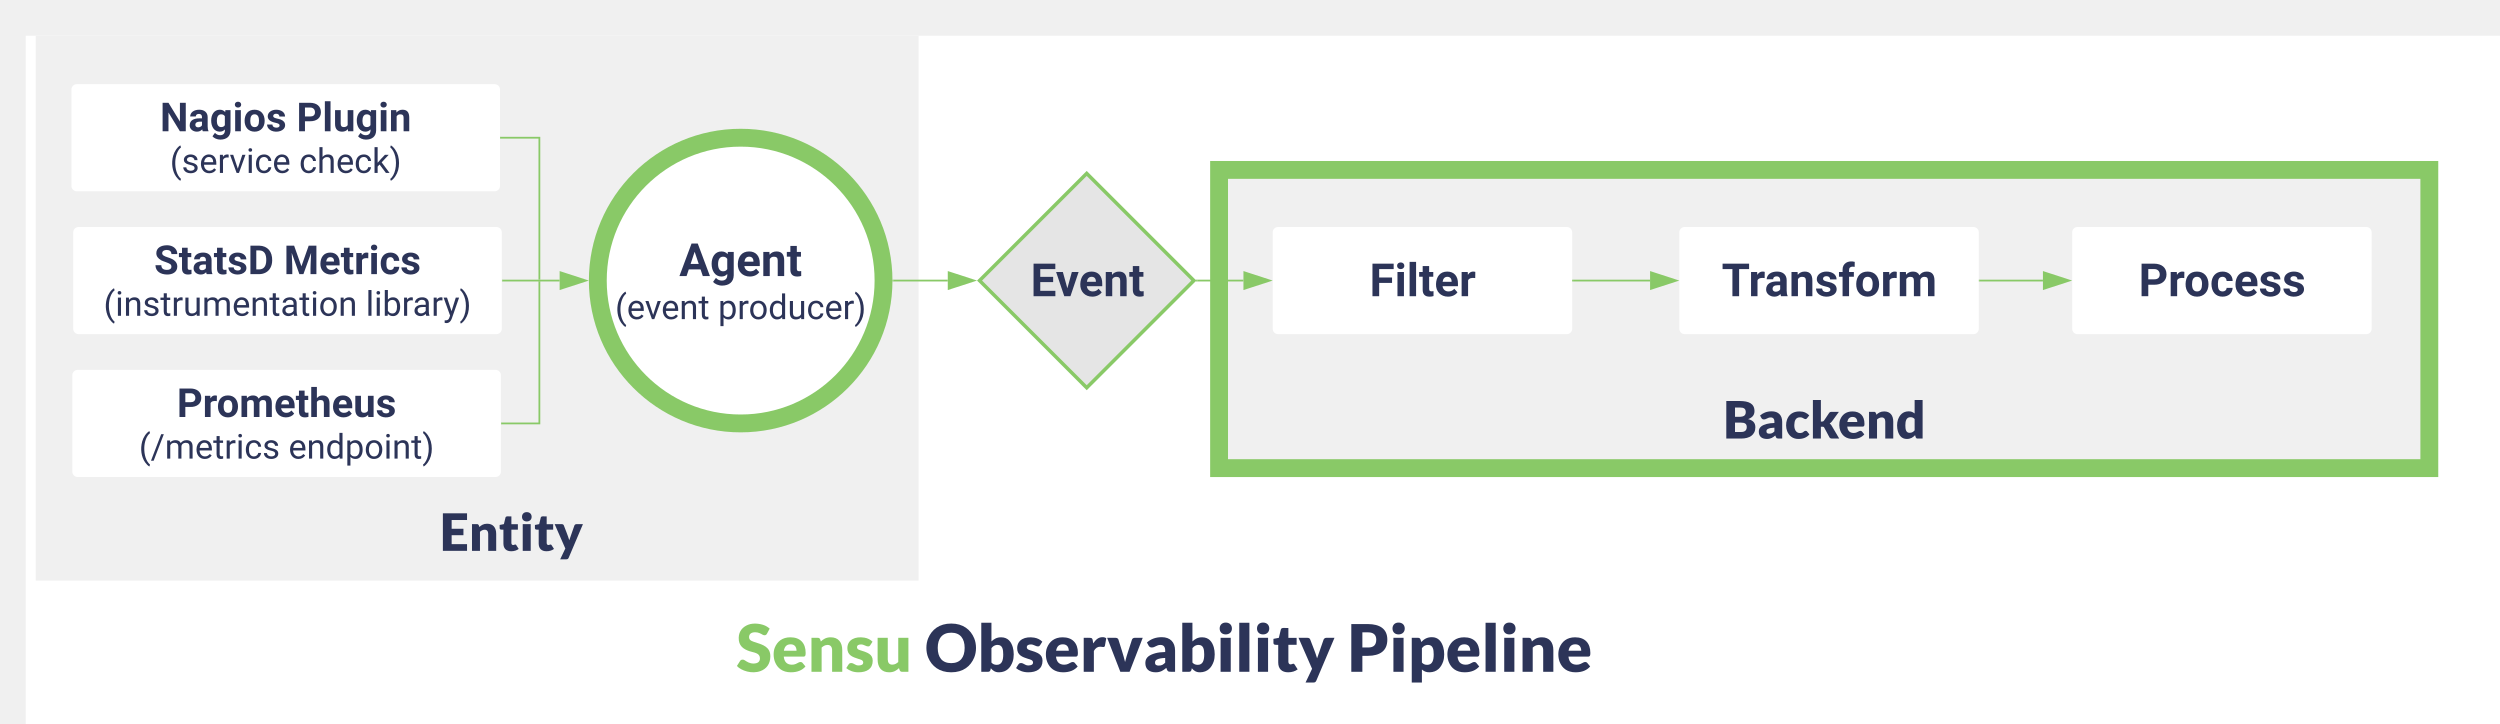
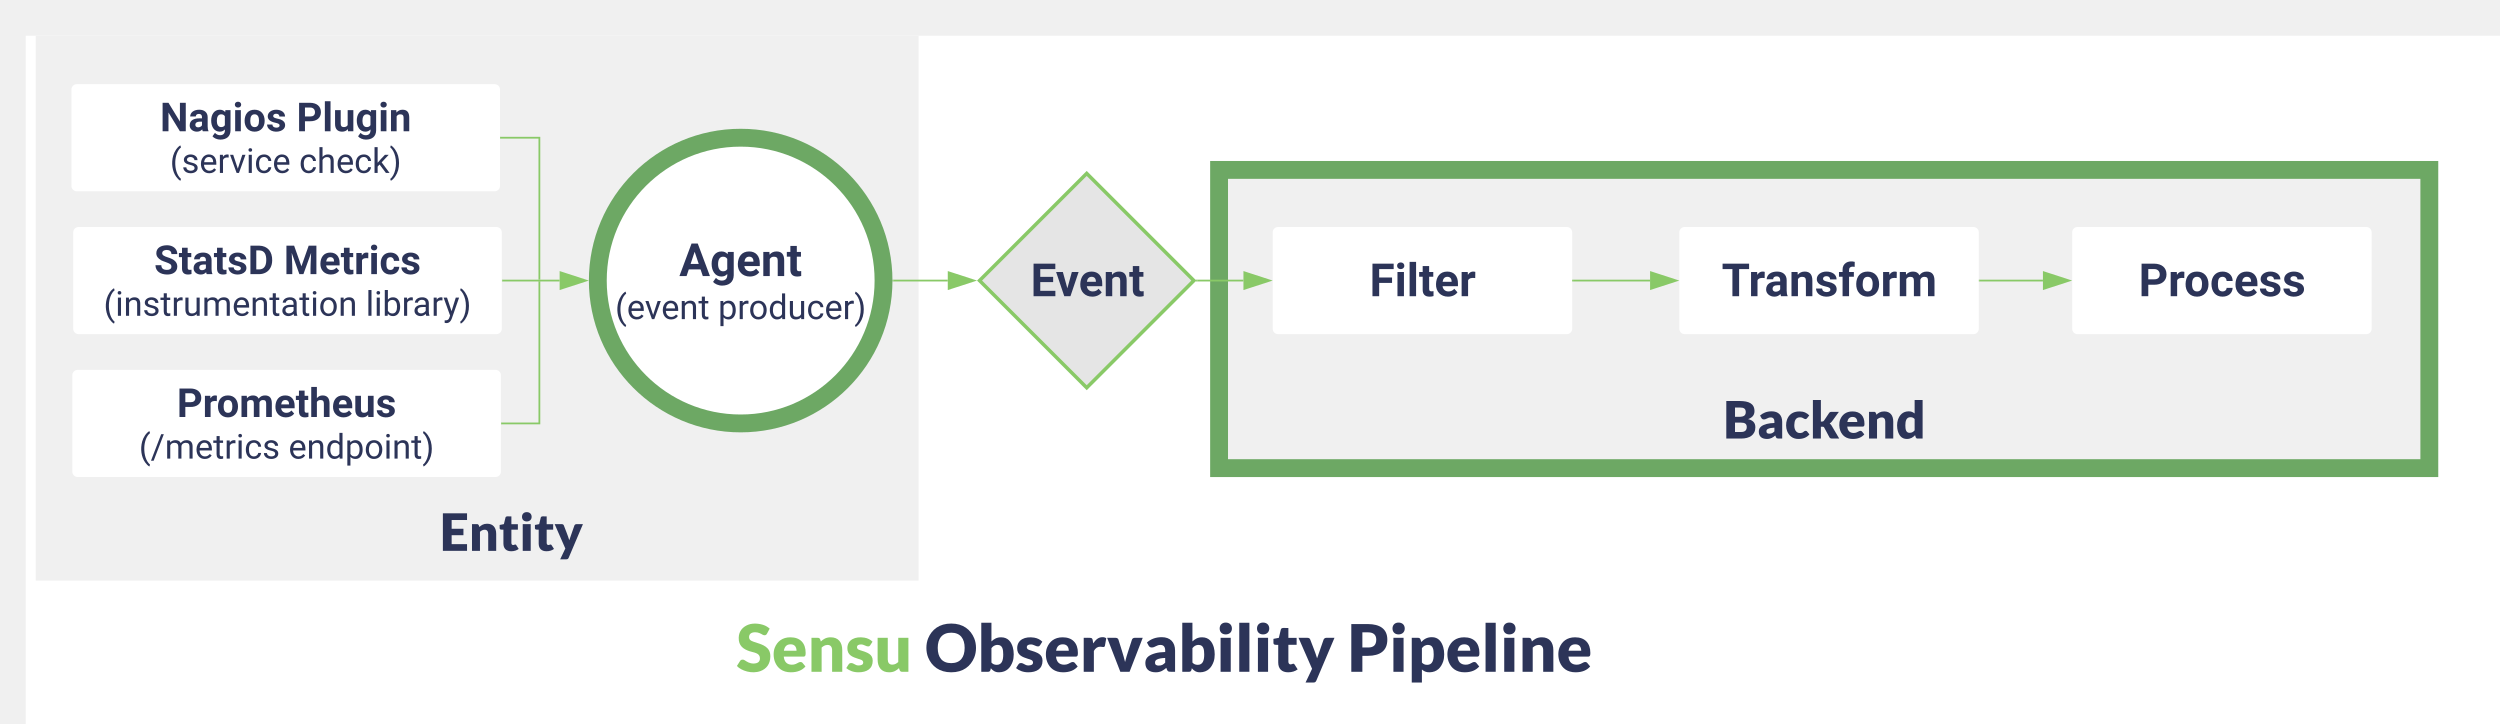
<svg xmlns="http://www.w3.org/2000/svg" xmlns:ns1="lucid" xmlns:xlink="http://www.w3.org/1999/xlink" viewBox="0 0 1400 405" preserveAspectRatio="xMidYMid meet">
  <g transform="translate(14.42308 20)" ns1:page-tab-id="0_0">
    <path d="M0 0h1823.08v553.85H0z" fill="#fff" />
    <a xlink:href="../pipeline-agent-backend/" target="_top">
-       <path d="M668.26 75.15H1346v167H668.26z" stroke="#89c967" stroke-width="10" fill="#f0f0f0" />
+       <path d="M668.26 75.15H1346v167H668.26z" stroke="#6da864" stroke-width="10" fill="#f0f0f0" />
      <path class="lucid-link lucid-hotspot lucid-overlay-hotspot" d="M668.26 75.15H1346v167H668.26z" fill="none" />
    </a>
    <a xlink:href="../pipeline-filter/" target="_top">
      <path d="M698.3 110.12c0-1.66 1.33-3 3-3H863c1.66 0 3 1.34 3 3v54c0 1.65-1.34 3-3 3H701.3c-1.67 0-3-1.35-3-3z" stroke="#000" stroke-opacity="0" fill="#fff" />
      <use xlink:href="#a" transform="matrix(1,0,0,1,703.2896,112.1154) translate(49.23988 33.76402)" />
      <path class="lucid-link lucid-hotspot lucid-overlay-hotspot" d="M698.3 110.12c0-1.66 1.33-3 3-3H863c1.66 0 3 1.34 3 3v54c0 1.65-1.34 3-3 3H701.3c-1.67 0-3-1.35-3-3z" fill="none" />
    </a>
    <a xlink:href="../pipeline-transform/" target="_top">
      <path d="M926 110.12c0-1.66 1.34-3 3-3h161.7c1.67 0 3 1.34 3 3v54c0 1.65-1.33 3-3 3H929c-1.66 0-3-1.35-3-3z" stroke="#000" stroke-opacity="0" fill="#fff" />
      <use xlink:href="#b" transform="matrix(1,0,0,1,931,112.1154) translate(18.72231 33.76402)" />
      <path class="lucid-link lucid-hotspot lucid-overlay-hotspot" d="M926 110.12c0-1.66 1.34-3 3-3h161.7c1.67 0 3 1.34 3 3v54c0 1.65-1.33 3-3 3H929c-1.66 0-3-1.35-3-3z" fill="none" />
    </a>
    <a xlink:href="../pipeline-process/" target="_top">
      <path d="M1146 110.12c0-1.66 1.34-3 3-3h161.7c1.67 0 3 1.34 3 3v54c0 1.65-1.33 3-3 3H1149c-1.66 0-3-1.35-3-3z" stroke="#000" stroke-opacity="0" fill="#fff" />
      <use xlink:href="#c" transform="matrix(1,0,0,1,1151,112.1154) translate(32.23142 33.76402)" />
      <path class="lucid-link lucid-hotspot lucid-overlay-hotspot" d="M1146 110.12c0-1.66 1.34-3 3-3h161.7c1.67 0 3 1.34 3 3v54c0 1.65-1.33 3-3 3H1149c-1.66 0-3-1.35-3-3z" fill="none" />
    </a>
    <path d="M656.04 137.12h25.87" stroke="#89c967" fill="none" />
    <path d="M656.06 137.62h-1.02l.5-.5-.5-.5h1.02z" fill="#89c967" />
    <path d="M696.67 137.12l-14.26 4.63v-9.27z" stroke="#89c967" fill="#89c967" />
    <path d="M866.5 137.12h43.12" stroke="#89c967" fill="none" />
    <path d="M866.5 137.62h-.5v-1h.5z" fill="#89c967" />
    <path d="M924.38 137.12l-14.26 4.63v-9.27z" stroke="#89c967" fill="#89c967" />
    <path d="M1094.2 137.12h35.42" stroke="#89c967" fill="none" />
    <path d="M1094.22 137.62h-.5v-1h.5z" fill="#89c967" />
    <path d="M1144.38 137.12l-14.26 4.63v-9.27z" stroke="#89c967" fill="#89c967" />
    <a xlink:href="../pipeline-entities/" target="_top">
      <path d="M5.58 0H500v305.12H5.58z" stroke="#000" stroke-opacity="0" stroke-width="2" fill="#f0f0f0" />
      <path class="lucid-link lucid-hotspot lucid-overlay-hotspot" d="M5.58 0H500v305.12H5.58z" fill="none" />
    </a>
    <path d="M266.08 57.12h21.55v79.5" stroke="#89c967" fill="none" />
    <path d="M266.1 57.62h-.52v-1h.5z" fill="#89c967" />
    <path d="M287.63 136.6v.52M267.08 137.12h31.9" stroke="#89c967" fill="none" />
    <path d="M267.1 137.62h-.52v-1h.5z" fill="#89c967" />
    <path d="M313.73 137.12l-14.26 4.63v-9.27z" stroke="#89c967" fill="#89c967" />
    <path d="M266.58 217.12h21.05v-79.5" stroke="#89c967" fill="none" />
    <path d="M266.6 217.62h-.52v-1h.5z" fill="#89c967" />
    <path d="M287.63 137.63v-.5M485.85 137.12h30.48" stroke="#89c967" fill="none" />
    <path d="M485.87 137.62h-.53v-1h.53z" fill="#89c967" />
    <path d="M531.1 137.12l-14.27 4.63v-9.27z" stroke="#89c967" fill="#89c967" />
    <a xlink:href="../pipeline-agent-backend/" target="_top">
      <path d="M753.27 197.12h507.7v40h-507.7z" stroke="#000" stroke-opacity="0" stroke-width="2" fill-opacity="0" />
      <use xlink:href="#d" transform="matrix(1,0,0,1,753.2729,197.1154) translate(197.3029 28.47115)" />
      <path class="lucid-link lucid-hotspot lucid-overlay-hotspot" d="M753.27 197.12h507.7v40h-507.7z" fill="none" />
    </a>
    <a xlink:href="../pipeline-entities/" target="_top">
      <path d="M160 260h223.6v44.26H160z" stroke="#000" stroke-opacity="0" stroke-width="2" fill-opacity="0" />
      <use xlink:href="#e" transform="matrix(1,0,0,1,160,260) translate(71.86058 28.47115)" />
      <path class="lucid-link lucid-hotspot lucid-overlay-hotspot" d="M160 260h223.6v44.26H160z" fill="none" />
    </a>
    <a xlink:href="../pipeline-checks-events/" target="_top">
      <path d="M594.13 77.12l60 60-60 60-60-60z" stroke="#89c967" stroke-width="2" fill="#e5e5e5" />
      <use xlink:href="#f" transform="matrix(1,0,0,1,539.1281,82.11538) translate(23.61148 63.76402)" />
      <path class="lucid-link lucid-hotspot lucid-overlay-hotspot" d="M594.13 77.12l60 60-60 60-60-60z" fill="none" />
    </a>
    <a xlink:href="../pipeline-agent-backend/" target="_top">
-       <path d="M480.35 137.12c0 44.18-35.8 80-80 80-44.18 0-80-35.82-80-80 0-44.2 35.82-80 80-80 44.2 0 80 35.8 80 80z" stroke="#89c967" stroke-width="10" fill="#fff" />
+       <path d="M480.35 137.12c0 44.18-35.8 80-80 80-44.18 0-80-35.82-80-80 0-44.2 35.82-80 80-80 44.2 0 80 35.8 80 80z" stroke="#6da864" stroke-width="10" fill="#fff" />
      <use xlink:href="#g" transform="matrix(1,0,0,1,325.3525,62.11538) translate(40.61373 72.49599)" />
      <use xlink:href="#h" transform="matrix(1,0,0,1,325.3525,62.11538) translate(4.67811 96.59706)" />
      <use xlink:href="#i" transform="matrix(1,0,0,1,325.3525,62.11538) translate(62.35164 96.59706)" />
      <path class="lucid-link lucid-hotspot lucid-overlay-hotspot" d="M480.35 137.12c0 44.18-35.8 80-80 80-44.18 0-80-35.82-80-80 0-44.2 35.82-80 80-80 44.2 0 80 35.8 80 80z" fill="none" />
    </a>
    <path d="M400.35 222.62v39.5-45.74" stroke="#000" stroke-opacity="0" fill="none" />
    <path d="M400.35 201.62l4.64 14.26h-9.28z" stroke="#000" stroke-opacity="0" fill-opacity="0" />
    <a xlink:href="../pipeline-checks-events/" target="_top">
      <path d="M25.58 30.12c0-1.66 1.34-3 3-3h234c1.65 0 3 1.34 3 3v54c0 1.65-1.35 3-3 3h-234c-1.66 0-3-1.35-3-3z" stroke="#000" stroke-opacity="0" fill="#fff" />
      <use xlink:href="#j" transform="matrix(1,0,0,1,30.57692,32.11538) translate(44.63585 21.40049)" />
      <use xlink:href="#k" transform="matrix(1,0,0,1,30.57692,32.11538) translate(121.0691 21.40049)" />
      <use xlink:href="#l" transform="matrix(1,0,0,1,30.57692,32.11538) translate(50.15249 44.71905)" />
      <use xlink:href="#m" transform="matrix(1,0,0,1,30.57692,32.11538) translate(122.5026 44.71905)" />
      <path class="lucid-link lucid-hotspot lucid-overlay-hotspot" d="M25.58 30.12c0-1.66 1.34-3 3-3h234c1.65 0 3 1.34 3 3v54c0 1.65-1.35 3-3 3h-234c-1.66 0-3-1.35-3-3z" fill="none" />
    </a>
    <a xlink:href="../pipeline-checks-events/" target="_top">
      <path d="M26.58 110.12c0-1.66 1.34-3 3-3h234c1.65 0 3 1.34 3 3v54c0 1.65-1.35 3-3 3h-234c-1.66 0-3-1.35-3-3z" stroke="#000" stroke-opacity="0" fill="#fff" />
      <use xlink:href="#n" transform="matrix(1,0,0,1,31.57692,112.1154) translate(40.29219 21.40049)" />
      <use xlink:href="#o" transform="matrix(1,0,0,1,31.57692,112.1154) translate(112.9788 21.40049)" />
      <use xlink:href="#p" transform="matrix(1,0,0,1,31.57692,112.1154) translate(11.99144 44.71905)" />
      <use xlink:href="#q" transform="matrix(1,0,0,1,31.57692,112.1154) translate(158.8326 44.71905)" />
      <path class="lucid-link lucid-hotspot lucid-overlay-hotspot" d="M26.58 110.12c0-1.66 1.34-3 3-3h234c1.65 0 3 1.34 3 3v54c0 1.65-1.35 3-3 3h-234c-1.66 0-3-1.35-3-3z" fill="none" />
    </a>
    <a xlink:href="../pipeline-checks-events/" target="_top">
      <path d="M26.08 190.12c0-1.66 1.34-3 3-3h234c1.65 0 3 1.34 3 3v54c0 1.65-1.35 3-3 3h-234c-1.66 0-3-1.35-3-3z" stroke="#000" stroke-opacity="0" fill="#fff" />
      <use xlink:href="#r" transform="matrix(1,0,0,1,31.07692,192.1154) translate(53.57516 21.40049)" />
      <use xlink:href="#s" transform="matrix(1,0,0,1,31.07692,192.1154) translate(32.30675 44.71905)" />
      <use xlink:href="#t" transform="matrix(1,0,0,1,31.07692,192.1154) translate(116.047 44.71905)" />
      <path class="lucid-link lucid-hotspot lucid-overlay-hotspot" d="M26.08 190.12c0-1.66 1.34-3 3-3h234c1.65 0 3 1.34 3 3v54c0 1.65-1.35 3-3 3h-234c-1.66 0-3-1.35-3-3z" fill="none" />
    </a>
    <a xlink:href="../" target="_top">
      <path d="M383.6 320h507.7v44H383.6z" stroke="#000" stroke-opacity="0" stroke-width="2" fill-opacity="0" />
      <use xlink:href="#u" transform="matrix(1,0,0,1,383.6036,320) translate(14.3694 36.19764)" />
      <use xlink:href="#v" transform="matrix(1,0,0,1,383.6036,320) translate(119.955 36.19764)" />
      <use xlink:href="#w" transform="matrix(1,0,0,1,383.6036,320) translate(356.505 36.19764)" />
      <path class="lucid-link lucid-hotspot lucid-overlay-hotspot" d="M383.6 320h507.7v44H383.6z" fill="none" />
    </a>
    <defs>
      <path fill="#2c3458" d="M1006-595H430V0H130v-1456h948v243H430v376h576v242" id="x" />
      <path fill="#2c3458" d="M416 0H126v-1082h290V0zM271-1212c-92 0-162-61-162-150s68-149 162-149c93 0 162 60 162 149s-70 150-162 150" id="y" />
      <path fill="#2c3458" d="M416 0H126v-1536h290V0" id="z" />
      <path fill="#2c3458" d="M457-330c2 83 25 111 111 112 32 0 60-2 85-7V-6c-57 17-115 26-175 26-203 0-310-102-310-307v-583H10v-212h158v-266h289v266h185v212H457v540" id="A" />
      <path fill="#2c3458" d="M1031-175C952-60 797 20 609 20 287 20 60-206 72-543c12-330 180-559 505-559 309 0 482 214 477 537v118H365c15 134 115 234 263 234 111 0 198-40 261-121zM770-644c5-139-62-226-194-224-130 1-191 97-208 224h402" id="B" />
      <path fill="#2c3458" d="M719-811c-143-24-279 1-319 103V0H111v-1082h273l8 129c74-124 180-175 331-136" id="C" />
      <g id="a">
        <use transform="matrix(0.01252003,0,0,0.01252003,0,0)" xlink:href="#x" />
        <use transform="matrix(0.01252003,0,0,0.01252003,14.04748,0)" xlink:href="#y" />
        <use transform="matrix(0.01252003,0,0,0.01252003,20.84585,0)" xlink:href="#z" />
        <use transform="matrix(0.01252003,0,0,0.01252003,27.64423,0)" xlink:href="#A" />
        <use transform="matrix(0.01252003,0,0,0.01252003,36.30809,0)" xlink:href="#B" />
        <use transform="matrix(0.01252003,0,0,0.01252003,50.16777,0)" xlink:href="#C" />
      </g>
      <path fill="#2c3458" d="M1226-1213H780V0H480v-1213H40v-243h1186v243" id="D" />
      <path fill="#2c3458" d="M552-1102c254-4 435 134 435 383v469c1 103 15 180 43 233V0H738c-13-26-23-58-29-97C639-19 548 20 436 20 238 20 64-113 68-304c5-258 212-357 496-357h133c11-137-29-227-160-227-90 0-156 45-156 131H92c15-231 213-342 460-345zM357-325c0 76 61 124 142 124 88 0 168-45 198-105v-186H589c-152 2-232 51-232 167" id="E" />
      <path fill="#2c3458" d="M750-692c-1-124-48-174-173-175-81 0-142 35-183 104V0H105v-1082h272l9 125c77-97 181-145 311-145 244 0 342 151 342 403V0H750v-692" id="F" />
      <path fill="#2c3458" d="M529-185c94 0 168-33 168-114 0-35-18-63-53-83s-91-39-168-55C219-491 90-600 90-765c0-208 203-337 432-337 246 0 451 124 453 349H686c-2-91-62-143-165-143-86 0-151 41-153 117 0 32 16 57 46 77 63 43 257 69 335 100 151 60 229 153 229 291C978-13 554 93 282-28 162-81 60-190 56-344h274c5 106 86 159 199 159" id="G" />
      <path fill="#2c3458" d="M190-1174c-11-296 244-440 544-363l-3 224c-24-6-53-9-88-9-109 0-163 51-163 153v87h215v212H480V0H190v-870H29v-212h161v-92" id="H" />
      <path fill="#2c3458" d="M579 20C257 20 58-214 66-551c8-331 182-551 511-551 324 0 514 231 514 572 0 319-198 550-512 550zm-2-888c-169 0-222 141-222 338 0 181 61 317 224 317 170 0 223-137 223-338 0-178-64-317-225-317" id="I" />
      <path fill="#2c3458" d="M741-689c-2-124-40-177-163-178-82 0-141 34-178 102V0H111v-1082h271l9 121c77-94 180-141 311-141 139 0 235 55 287 165 76-110 184-165 325-165 249 0 348 151 348 411V0h-290v-690c-2-123-39-176-163-177-87 0-147 41-180 124l1 743H741v-689" id="J" />
      <g id="b">
        <use transform="matrix(0.01252003,0,0,0.01252003,0,0)" xlink:href="#D" />
        <use transform="matrix(0.01252003,0,0,0.01252003,15.04908,0)" xlink:href="#C" />
        <use transform="matrix(0.01252003,0,0,0.01252003,24.02594,0)" xlink:href="#E" />
        <use transform="matrix(0.01252003,0,0,0.01252003,37.77294,0)" xlink:href="#F" />
        <use transform="matrix(0.01252003,0,0,0.01252003,52.13341,0)" xlink:href="#G" />
        <use transform="matrix(0.01252003,0,0,0.01252003,65.31701,0)" xlink:href="#H" />
        <use transform="matrix(0.01252003,0,0,0.01252003,74.50671,0)" xlink:href="#I" />
        <use transform="matrix(0.01252003,0,0,0.01252003,89.00491,0)" xlink:href="#C" />
        <use transform="matrix(0.01252003,0,0,0.01252003,98.35737,0)" xlink:href="#J" />
      </g>
      <path fill="#2c3458" d="M1245-974c0 302-233 466-552 461H430V0H130v-1456h568c323 5 547 167 547 482zm-303 2c1-143-93-241-237-241H430v457h268c151 1 244-71 244-216" id="K" />
      <path fill="#2c3458" d="M355-556c-2 203 30 338 206 343 102 3 181-63 182-161h271C1001-128 821 17 566 20 242 24 66-212 66-554c0-320 184-548 498-548 262 0 451 167 450 423H743c-1-108-75-193-184-189-162 6-202 123-204 312" id="L" />
      <g id="c">
        <use transform="matrix(0.01252003,0,0,0.01252003,0,0)" xlink:href="#K" />
        <use transform="matrix(0.01252003,0,0,0.01252003,16.53896,0)" xlink:href="#C" />
        <use transform="matrix(0.01252003,0,0,0.01252003,25.44071,0)" xlink:href="#I" />
        <use transform="matrix(0.01252003,0,0,0.01252003,39.9389,0)" xlink:href="#L" />
        <use transform="matrix(0.01252003,0,0,0.01252003,53.3103,0)" xlink:href="#B" />
        <use transform="matrix(0.01252003,0,0,0.01252003,67.16997,0)" xlink:href="#G" />
        <use transform="matrix(0.01252003,0,0,0.01252003,80.35357,0)" xlink:href="#G" />
      </g>
      <path fill="#2c3458" d="M966-754c170 42 282 125 282 315 0 303-231 439-546 439H120v-1457h536c319 4 558 86 558 394 0 177-112 257-248 309zm-52 308c1-132-85-172-220-172H458v363h238c138 0 217-58 218-191zm-38-577c0-140-81-181-220-181H458v360c201-1 418 30 418-179" id="M" />
      <path fill="#2c3458" d="M572-1057c257 0 406 153 406 409V0c-68-4-160 9-208-12-30-14-45-72-60-107C623-47 539 18 382 16 189 13 70-77 70-270c0-183 145-251 311-298 78-21 176-33 295-36 8-132-26-216-144-216-125 0-159 78-268 78-94 0-104-95-146-151 112-100 257-164 454-164zM366-285c-2 73 41 96 114 96 97 0 140-35 196-89v-144c-104 4-184 15-248 46-39 19-61 43-62 91" id="N" />
      <path fill="#2c3458" d="M958-162C862-50 728 16 528 16 297 16 159-117 90-293c-49-124-51-307-4-437 70-194 223-323 484-323 177 0 287 60 380 153-36 45-67 98-109 136-73 33-113-34-174-50-21-5-46-11-77-11-169 4-215 131-220 304-6 205 103 354 302 295 57-17 74-74 140-74 25 0 42 10 56 27" id="O" />
      <path fill="#2c3458" d="M430-1497v839c57 1 95 0 120-37l196-292c22-33 48-50 100-50h284L862-668c-25 34-54 60-90 82 30 23 56 53 78 90L1142 0H862c-52-1-83-16-102-52L564-419c-19-31-28-40-74-40h-60V0H120v-1497h310" id="P" />
      <path fill="#2c3458" d="M1024-162C926-48 781 16 578 16 325 16 169-111 94-299c-49-123-59-309-6-439 74-183 225-315 476-315 298 0 466 176 466 475 0 66-3 115-70 115H362c16 155 90 243 244 247 98 2 155-39 218-71 37-18 85-16 110 14zM752-643c-3-120-60-196-182-196-129 0-185 80-205 196h387" id="Q" />
      <path fill="#2c3458" d="M612-820c-81 1-134 39-182 81V0H120v-1037h192c70-3 79 59 94 112 74-70 159-128 302-128 236 0 352 157 352 394V0H750v-659c0-96-44-162-138-161" id="R" />
      <path fill="#2c3458" d="M494-1057c110-3 175 36 236 85v-525h310V0H848c-79 3-80-75-100-131C671-51 581 16 426 16 225 16 127-123 78-290c-38-128-40-313 4-440 62-181 183-321 412-327zM370-515c0 153 21 293 164 293 98 0 150-43 196-97v-440c-41-45-87-70-162-70-160 0-198 144-198 314" id="S" />
      <g id="d">
        <use transform="matrix(0.01442308,0,0,0.01442308,0,0)" xlink:href="#M" />
        <use transform="matrix(0.01442308,0,0,0.01442308,18.92308,0)" xlink:href="#N" />
        <use transform="matrix(0.01442308,0,0,0.01442308,34.47115,0)" xlink:href="#O" />
        <use transform="matrix(0.01442308,0,0,0.01442308,48.49038,0)" xlink:href="#P" />
        <use transform="matrix(0.01442308,0,0,0.01442308,64.24038,0)" xlink:href="#Q" />
        <use transform="matrix(0.01442308,0,0,0.01442308,79.93269,0)" xlink:href="#R" />
        <use transform="matrix(0.01442308,0,0,0.01442308,96.66346,0)" xlink:href="#S" />
      </g>
      <path fill="#2c3458" d="M1058-1457v260H460v340h458v250H460v347h598V0H120v-1457h938" id="T" />
      <path fill="#2c3458" d="M774-74c-71 55-172 90-290 90-196 0-304-108-304-303v-536c-70 1-146 12-146-61v-121l165-32 61-253c16-78 146-38 230-48v303h252v212H490v515c0 45 23 83 68 83 48 0 88-50 122 4" id="U" />
      <path fill="#2c3458" d="M440-1037V0H130v-1037h310zm-154-466c113 0 190 70 190 182 0 111-79 180-190 180-109 0-184-71-184-180 0-110 74-182 184-182" id="V" />
      <path fill="#2c3458" d="M544 269c-20 41-37 60-98 60H214L414-91 0-1037h274c46-1 73 23 84 54 69 190 150 371 209 571 68-189 134-380 199-571 10-28 45-55 82-54h250" id="W" />
      <g id="e">
        <use transform="matrix(0.01442308,0,0,0.01442308,0,0)" xlink:href="#T" />
        <use transform="matrix(0.01442308,0,0,0.01442308,16.29808,0)" xlink:href="#R" />
        <use transform="matrix(0.01442308,0,0,0.01442308,33.02885,0)" xlink:href="#U" />
        <use transform="matrix(0.01442308,0,0,0.01442308,44.56731,0)" xlink:href="#V" />
        <use transform="matrix(0.01442308,0,0,0.01442308,52.78846,0)" xlink:href="#U" />
        <use transform="matrix(0.01442308,0,0,0.01442308,64.32692,0)" xlink:href="#W" />
      </g>
      <path fill="#2c3458" d="M1006-631H430v390h676V0H130v-1456h974v243H430v347h576v235" id="X" />
      <path fill="#2c3458" d="M516-353l201-729h302L654 0H378L13-1082h302" id="Y" />
      <g id="f">
        <use transform="matrix(0.01252003,0,0,0.01252003,0,0)" xlink:href="#X" />
        <use transform="matrix(0.01252003,0,0,0.01252003,14.09756,0)" xlink:href="#Y" />
        <use transform="matrix(0.01252003,0,0,0.01252003,26.89303,0)" xlink:href="#B" />
        <use transform="matrix(0.01252003,0,0,0.01252003,40.7527,0)" xlink:href="#F" />
        <use transform="matrix(0.01252003,0,0,0.01252003,55.11318,0)" xlink:href="#A" />
      </g>
      <path fill="#2c3458" d="M952-300H426L326 0H7l542-1456h278L1372 0h-319zM507-543h364l-183-545" id="Z" />
      <path fill="#2c3458" d="M505 20C221 18 69-239 69-549c0-302 153-553 438-553 119 0 211 41 277 122l12-102h262V-36c-8 305-208 458-520 462-160 1-335-76-403-170L263 80c72 81 159 121 262 121 172 1 260-107 243-294C701-18 614 20 505 20zm76-887c-165 0-223 147-223 339 0 172 66 314 221 314 88 0 151-33 189-99v-455c-39-66-101-99-187-99" id="aa" />
      <g id="g">
        <use transform="matrix(0.01252003,0,0,0.01252003,0,0)" xlink:href="#Z" />
        <use transform="matrix(0.01252003,0,0,0.01252003,17.2526,0)" xlink:href="#aa" />
        <use transform="matrix(0.01252003,0,0,0.01252003,31.88852,0)" xlink:href="#B" />
        <use transform="matrix(0.01252003,0,0,0.01252003,45.7482,0)" xlink:href="#F" />
        <use transform="matrix(0.01252003,0,0,0.01252003,60.10867,0)" xlink:href="#A" />
      </g>
      <path fill="#2c3458" d="M319-664C304-226 428 158 661 357l-38 113c-89-49-172-133-254-248C142-97 71-578 194-1025c67-244 240-513 429-618l38 122c-201 153-330 502-342 857" id="ab" />
      <path fill="#2c3458" d="M599-131c141 0 220-65 285-146l113 88C906-50 770 20 589 20 281 21 93-214 93-545c0-223 93-397 233-485 74-48 154-72 240-72 300 2 449 218 445 537v77H278c0 197 129 357 321 357zm227-509c-3-180-88-310-260-310-170 0-264 140-282 310h542" id="ac" />
      <path fill="#2c3458" d="M497-251l268-831h189L566 0H425L33-1082h189" id="ad" />
      <path fill="#2c3458" d="M589-945c-131 0-219 81-264 174V0H140v-1082h175l6 136c83-104 191-156 324-156 229 0 346 129 346 387V0H806v-716c-2-153-65-229-217-229" id="ae" />
      <path fill="#2c3458" d="M456 20C285 20 205-92 206-268v-671H9v-143h197v-262h185v262h202v143H391v671c-9 125 92 149 207 118V0c-49 13-96 20-142 20" id="af" />
      <g id="h">
        <use transform="matrix(0.009390024,0,0,0.009390024,0,0)" xlink:href="#ab" />
        <use transform="matrix(0.009390024,0,0,0.009390024,6.573017,0)" xlink:href="#ac" />
        <use transform="matrix(0.009390024,0,0,0.009390024,16.63912,0)" xlink:href="#ad" />
        <use transform="matrix(0.009390024,0,0,0.009390024,25.83196,0)" xlink:href="#ac" />
        <use transform="matrix(0.009390024,0,0,0.009390024,36.02013,0)" xlink:href="#ae" />
        <use transform="matrix(0.009390024,0,0,0.009390024,46.63086,0)" xlink:href="#af" />
      </g>
      <path fill="#2c3458" d="M632-1102c291 0 422 251 422 573 0 297-141 548-419 549-131 0-235-42-310-125v521H140v-1498h169l9 120c75-93 180-140 314-140zm-53 971c207 0 290-180 290-419 0-218-92-395-292-395-112 0-196 50-252 149v517c55 99 140 148 254 148" id="ag" />
      <path fill="#2c3458" d="M663-916c-163-27-288 18-338 148V0H140v-1082h180l3 125c61-97 147-145 258-145 36 0 63 5 82 14v172" id="ah" />
      <path fill="#2c3458" d="M584 20C278 26 81-227 91-551c10-320 175-545 491-551 308-5 503 247 494 573-9 322-175 543-492 549zm-2-970c-208 0-305 185-305 421 0 216 106 398 307 398 211 0 307-186 307-420 0-214-109-399-309-399" id="ai" />
      <path fill="#2c3458" d="M520 20C244 20 95-247 95-550c0-298 151-550 427-552 127 0 227 43 301 130v-564h185V0H838l-9-116C755-25 652 20 520 20zm48-965c-210 0-288 177-288 416 0 218 87 392 286 392 117 0 203-53 257-158v-497c-55-102-140-153-255-153" id="aj" />
      <path fill="#2c3458" d="M491 20c-241-1-355-148-355-398v-704h185v699c0 164 67 246 200 246 141 0 235-53 282-158v-787h185V0H812l-4-107C736-22 630 20 491 20" id="ak" />
      <path fill="#2c3458" d="M277-555c0 244 77 420 297 424 127 2 249-93 255-210h175C980-127 805 20 574 20 258 20 81-222 92-562c11-319 164-533 481-540 237-5 426 165 431 392H829c-7-133-115-242-256-240-209 4-296 166-296 395" id="al" />
      <path fill="#2c3458" d="M38 357C331 141 457-487 337-984c-53-219-157-429-299-546l39-113c190 106 362 378 431 621 75 268 76 597 0 868C440 88 266 365 77 470" id="am" />
      <g id="i">
        <use transform="matrix(0.009390024,0,0,0.009390024,0,0)" xlink:href="#ag" />
        <use transform="matrix(0.009390024,0,0,0.009390024,10.78914,0)" xlink:href="#ah" />
        <use transform="matrix(0.009390024,0,0,0.009390024,17.10862,0)" xlink:href="#ai" />
        <use transform="matrix(0.009390024,0,0,0.009390024,28.07617,0)" xlink:href="#aj" />
        <use transform="matrix(0.009390024,0,0,0.009390024,38.92165,0)" xlink:href="#ak" />
        <use transform="matrix(0.009390024,0,0,0.009390024,49.52299,0)" xlink:href="#al" />
        <use transform="matrix(0.009390024,0,0,0.009390024,59.58909,0)" xlink:href="#ac" />
        <use transform="matrix(0.009390024,0,0,0.009390024,69.77727,0)" xlink:href="#ah" />
        <use transform="matrix(0.009390024,0,0,0.009390024,76.28456,0)" xlink:href="#am" />
      </g>
      <path fill="#2c3458" d="M1314 0h-300L430-958V0H130v-1456h300l585 960v-960h299V0" id="an" />
      <g id="j">
        <use transform="matrix(0.01095503,0,0,0.01095503,0,0)" xlink:href="#an" />
        <use transform="matrix(0.01095503,0,0,0.01095503,15.84097,0)" xlink:href="#E" />
        <use transform="matrix(0.01095503,0,0,0.01095503,27.86959,0)" xlink:href="#aa" />
        <use transform="matrix(0.01095503,0,0,0.01095503,40.67602,0)" xlink:href="#y" />
        <use transform="matrix(0.01095503,0,0,0.01095503,46.6246,0)" xlink:href="#I" />
        <use transform="matrix(0.01095503,0,0,0.01095503,59.31052,0)" xlink:href="#G" />
      </g>
      <path fill="#2c3458" d="M463 20c-241-1-359-147-359-393v-709h289v699c0 113 51 169 154 169 98 0 165-34 202-102v-766h290V0H767l-8-110C688-23 589 20 463 20" id="ao" />
      <g id="k">
        <use transform="matrix(0.01095503,0,0,0.01095503,0,0)" xlink:href="#K" />
        <use transform="matrix(0.01095503,0,0,0.01095503,14.47159,0)" xlink:href="#z" />
        <use transform="matrix(0.01095503,0,0,0.01095503,20.42017,0)" xlink:href="#ao" />
        <use transform="matrix(0.01095503,0,0,0.01095503,32.97463,0)" xlink:href="#aa" />
        <use transform="matrix(0.01095503,0,0,0.01095503,45.78106,0)" xlink:href="#y" />
        <use transform="matrix(0.01095503,0,0,0.01095503,51.72964,0)" xlink:href="#F" />
      </g>
      <path fill="#2c3458" d="M538-131c121 0 232-49 232-156 0-50-20-88-56-117-73-60-334-92-420-143-92-55-162-110-162-238 0-190 192-317 400-317 223 0 414 129 413 338H759c0-108-110-186-227-186-119 0-215 53-215 159 0 45 18 78 53 101 76 52 331 90 416 139 98 57 169 115 169 251C955-92 760 20 538 20c-176 0-314-68-386-174-38-55-57-115-57-179h185c6 129 116 202 258 202" id="ap" />
      <path fill="#2c3458" d="M341 0H156v-1082h185V0zm-91-1264c-68 0-108-42-109-105 0-62 41-107 109-107s110 44 110 107-42 105-110 105" id="aq" />
      <g id="l">
        <use transform="matrix(0.009390024,0,0,0.009390024,0,0)" xlink:href="#ab" />
        <use transform="matrix(0.009390024,0,0,0.009390024,6.573017,0)" xlink:href="#ap" />
        <use transform="matrix(0.009390024,0,0,0.009390024,16.48888,0)" xlink:href="#ac" />
        <use transform="matrix(0.009390024,0,0,0.009390024,26.67706,0)" xlink:href="#ah" />
        <use transform="matrix(0.009390024,0,0,0.009390024,33.35337,0)" xlink:href="#ad" />
        <use transform="matrix(0.009390024,0,0,0.009390024,42.66827,0)" xlink:href="#aq" />
        <use transform="matrix(0.009390024,0,0,0.009390024,47.33511,0)" xlink:href="#al" />
        <use transform="matrix(0.009390024,0,0,0.009390024,57.40122,0)" xlink:href="#ac" />
      </g>
      <path fill="#2c3458" d="M589-945c-131 0-219 81-264 174V0H140v-1536h185v585c82-101 189-151 320-151 229 0 346 129 346 387V0H806v-716c-2-153-65-229-217-229" id="ar" />
      <path fill="#2c3458" d="M442-501L326-380V0H141v-1536h185v929c135-169 291-317 436-475h225L566-630 1036 0H819" id="as" />
      <g id="m">
        <use transform="matrix(0.009390024,0,0,0.009390024,0,0)" xlink:href="#al" />
        <use transform="matrix(0.009390024,0,0,0.009390024,10.06611,0)" xlink:href="#ar" />
        <use transform="matrix(0.009390024,0,0,0.009390024,20.65805,0)" xlink:href="#ac" />
        <use transform="matrix(0.009390024,0,0,0.009390024,30.84623,0)" xlink:href="#al" />
        <use transform="matrix(0.009390024,0,0,0.009390024,40.91233,0)" xlink:href="#as" />
        <use transform="matrix(0.009390024,0,0,0.009390024,50.65918,0)" xlink:href="#am" />
      </g>
      <path fill="#2c3458" d="M658-217c127 0 227-49 227-165 0-57-21-98-60-130-79-64-370-142-463-196-162-95-248-210-248-361 0-280 246-403 537-407 213-3 383 84 467 216 45 69 68 147 68 234H886c0-139-96-211-240-211-129 0-232 55-232 169 0 47 24 87 72 119s117 62 210 90c171 51 295 115 373 191s117 171 117 284c-2 272-237 411-528 404C331 13 78-135 69-458h301c0 161 96 241 288 241" id="at" />
      <path fill="#2c3458" d="M130 0v-1456h448c435 14 673 299 665 762-5 285-130 500-319 606C822-31 708 0 581 0H130zm809-685c9-311-79-526-361-528H430v972h145c252-2 356-181 364-444" id="au" />
      <g id="n">
        <use transform="matrix(0.01095503,0,0,0.01095503,0,0)" xlink:href="#at" />
        <use transform="matrix(0.01095503,0,0,0.01095503,13.79238,0)" xlink:href="#A" />
        <use transform="matrix(0.01095503,0,0,0.01095503,21.37326,0)" xlink:href="#E" />
        <use transform="matrix(0.01095503,0,0,0.01095503,33.40188,0)" xlink:href="#A" />
        <use transform="matrix(0.01095503,0,0,0.01095503,40.98276,0)" xlink:href="#G" />
        <use transform="matrix(0.01095503,0,0,0.01095503,52.5184,0)" xlink:href="#au" />
      </g>
      <path fill="#2c3458" d="M522-1456L896-400l372-1056h394V0h-301c-7-379 15-728 30-1085L998 0H792L400-1084c15 357 37 705 30 1084H130v-1456h392" id="av" />
      <g id="o">
        <use transform="matrix(0.01095503,0,0,0.01095503,0,0)" xlink:href="#av" />
        <use transform="matrix(0.01095503,0,0,0.01095503,19.65332,0)" xlink:href="#B" />
        <use transform="matrix(0.01095503,0,0,0.01095503,31.78054,0)" xlink:href="#A" />
        <use transform="matrix(0.01095503,0,0,0.01095503,39.36142,0)" xlink:href="#C" />
        <use transform="matrix(0.01095503,0,0,0.01095503,47.54482,0)" xlink:href="#y" />
        <use transform="matrix(0.01095503,0,0,0.01095503,53.4934,0)" xlink:href="#L" />
        <use transform="matrix(0.01095503,0,0,0.01095503,65.19337,0)" xlink:href="#G" />
      </g>
      <path fill="#2c3458" d="M1240-945c-141 0-250 95-250 227V0H804v-709c0-157-77-236-231-236-121 0-204 52-249 155V0H139v-1082h175l5 120c79-93 186-140 321-140 151 0 254 58 309 174 69-98 181-174 345-174 237 0 362 126 362 377V0h-185v-714c-2-159-67-231-231-231" id="aw" />
      <path fill="#2c3458" d="M561-1102c238-4 403 126 403 351v498c0 99 13 178 38 237V0H808c-11-21-19-59-26-114C696-25 593 20 474 20c-199 0-368-130-365-320 4-251 214-359 490-356h180v-85c-1-135-86-212-229-212-115 0-232 67-233 171H131c20-205 206-316 430-320zM294-326c0 117 90 185 207 185 122 0 239-75 278-162v-222H634c-227 0-340 66-340 199" id="ax" />
      <g id="p">
        <use transform="matrix(0.009390024,0,0,0.009390024,0,0)" xlink:href="#ab" />
        <use transform="matrix(0.009390024,0,0,0.009390024,6.573017,0)" xlink:href="#aq" />
        <use transform="matrix(0.009390024,0,0,0.009390024,11.23986,0)" xlink:href="#ae" />
        <use transform="matrix(0.009390024,0,0,0.009390024,21.85059,0)" xlink:href="#ap" />
        <use transform="matrix(0.009390024,0,0,0.009390024,31.76645,0)" xlink:href="#af" />
        <use transform="matrix(0.009390024,0,0,0.009390024,38.04838,0)" xlink:href="#ah" />
        <use transform="matrix(0.009390024,0,0,0.009390024,44.55566,0)" xlink:href="#ak" />
        <use transform="matrix(0.009390024,0,0,0.009390024,55.157,0)" xlink:href="#aw" />
        <use transform="matrix(0.009390024,0,0,0.009390024,72.01209,0)" xlink:href="#ac" />
        <use transform="matrix(0.009390024,0,0,0.009390024,82.20027,0)" xlink:href="#ae" />
        <use transform="matrix(0.009390024,0,0,0.009390024,92.811,0)" xlink:href="#af" />
        <use transform="matrix(0.009390024,0,0,0.009390024,99.09292,0)" xlink:href="#ax" />
        <use transform="matrix(0.009390024,0,0,0.009390024,109.5534,0)" xlink:href="#af" />
        <use transform="matrix(0.009390024,0,0,0.009390024,115.8353,0)" xlink:href="#aq" />
        <use transform="matrix(0.009390024,0,0,0.009390024,120.5022,0)" xlink:href="#ai" />
        <use transform="matrix(0.009390024,0,0,0.009390024,131.4697,0)" xlink:href="#ae" />
      </g>
      <path fill="#2c3458" d="M341 0H156v-1536h185V0" id="ay" />
      <path fill="#2c3458" d="M634-1102c292 0 422 254 422 573 0 298-143 547-420 549-137 0-242-48-317-145L310 0H140v-1536h185v573c75-93 178-139 309-139zm-44 965c207 0 281-175 281-413 0-224-79-395-283-395-122 0-210 57-263 170v468c57 113 145 170 265 170" id="az" />
      <path fill="#2c3458" d="M494-271l252-811h198L509 167C425 381 299 474 84 421V271c167 16 242-37 283-173l41-110L22-1082h202" id="aA" />
      <g id="q">
        <use transform="matrix(0.009390024,0,0,0.009390024,0,0)" xlink:href="#ay" />
        <use transform="matrix(0.009390024,0,0,0.009390024,4.666842,0)" xlink:href="#aq" />
        <use transform="matrix(0.009390024,0,0,0.009390024,9.333684,0)" xlink:href="#az" />
        <use transform="matrix(0.009390024,0,0,0.009390024,20.12282,0)" xlink:href="#ah" />
        <use transform="matrix(0.009390024,0,0,0.009390024,26.25451,0)" xlink:href="#ax" />
        <use transform="matrix(0.009390024,0,0,0.009390024,36.71499,0)" xlink:href="#ah" />
        <use transform="matrix(0.009390024,0,0,0.009390024,43.3913,0)" xlink:href="#aA" />
        <use transform="matrix(0.009390024,0,0,0.009390024,52.49023,0)" xlink:href="#am" />
      </g>
      <path fill="#2c3458" d="M750-685c-1-124-48-182-173-182-85 0-146 33-184 98V0H104v-1536h289v572c77-92 173-138 289-138 235 0 357 136 357 409V0H750v-685" id="aB" />
      <g id="r">
        <use transform="matrix(0.01095503,0,0,0.01095503,0,0)" xlink:href="#K" />
        <use transform="matrix(0.01095503,0,0,0.01095503,14.47159,0)" xlink:href="#C" />
        <use transform="matrix(0.01095503,0,0,0.01095503,22.26062,0)" xlink:href="#I" />
        <use transform="matrix(0.01095503,0,0,0.01095503,34.94654,0)" xlink:href="#J" />
        <use transform="matrix(0.01095503,0,0,0.01095503,54.3698,0)" xlink:href="#B" />
        <use transform="matrix(0.01095503,0,0,0.01095503,66.49702,0)" xlink:href="#A" />
        <use transform="matrix(0.01095503,0,0,0.01095503,74.0779,0)" xlink:href="#aB" />
        <use transform="matrix(0.01095503,0,0,0.01095503,86.63236,0)" xlink:href="#B" />
        <use transform="matrix(0.01095503,0,0,0.01095503,98.75958,0)" xlink:href="#ao" />
        <use transform="matrix(0.01095503,0,0,0.01095503,111.314,0)" xlink:href="#G" />
      </g>
      <path fill="#2c3458" d="M177 125H18l608-1581h158" id="aC" />
      <g id="s">
        <use transform="matrix(0.009390024,0,0,0.009390024,0,0)" xlink:href="#ab" />
        <use transform="matrix(0.009390024,0,0,0.009390024,6.573017,0)" xlink:href="#aC" />
        <use transform="matrix(0.009390024,0,0,0.009390024,14.4982,0)" xlink:href="#aw" />
        <use transform="matrix(0.009390024,0,0,0.009390024,31.35329,0)" xlink:href="#ac" />
        <use transform="matrix(0.009390024,0,0,0.009390024,41.54147,0)" xlink:href="#af" />
        <use transform="matrix(0.009390024,0,0,0.009390024,47.82339,0)" xlink:href="#ah" />
        <use transform="matrix(0.009390024,0,0,0.009390024,54.33068,0)" xlink:href="#aq" />
        <use transform="matrix(0.009390024,0,0,0.009390024,58.99752,0)" xlink:href="#al" />
        <use transform="matrix(0.009390024,0,0,0.009390024,69.06363,0)" xlink:href="#ap" />
      </g>
      <g id="t">
        <use transform="matrix(0.009390024,0,0,0.009390024,0,0)" xlink:href="#ac" />
        <use transform="matrix(0.009390024,0,0,0.009390024,10.18818,0)" xlink:href="#ae" />
        <use transform="matrix(0.009390024,0,0,0.009390024,20.7989,0)" xlink:href="#aj" />
        <use transform="matrix(0.009390024,0,0,0.009390024,31.64438,0)" xlink:href="#ag" />
        <use transform="matrix(0.009390024,0,0,0.009390024,42.43352,0)" xlink:href="#ai" />
        <use transform="matrix(0.009390024,0,0,0.009390024,53.40107,0)" xlink:href="#aq" />
        <use transform="matrix(0.009390024,0,0,0.009390024,58.06791,0)" xlink:href="#ae" />
        <use transform="matrix(0.009390024,0,0,0.009390024,68.67864,0)" xlink:href="#af" />
        <use transform="matrix(0.009390024,0,0,0.009390024,74.96056,0)" xlink:href="#am" />
      </g>
      <path fill="#89c967" d="M524-252c120-1 200-49 194-169-8-162-195-164-324-209-183-64-330-162-324-410 5-208 127-332 287-396 178-72 447-26 571 54 32 21 62 40 88 64l-84 157c-19 43-73 61-124 33-64-36-131-79-234-79-114 0-188 47-188 150 0 109 114 131 206 161 219 72 447 139 444 429-3 234-123 379-300 445-265 98-584-9-722-154l100-158c22-40 88-51 134-21 74 48 151 104 276 103" id="aD" />
      <path fill="#89c967" d="M1024-162C926-48 781 16 578 16 325 16 169-111 94-299c-49-123-59-309-6-439 74-183 225-315 476-315 298 0 466 176 466 475 0 66-3 115-70 115H362c16 155 90 243 244 247 98 2 155-39 218-71 37-18 85-16 110 14zM752-643c-3-120-60-196-182-196-129 0-185 80-205 196h387" id="aE" />
      <path fill="#89c967" d="M612-820c-81 1-134 39-182 81V0H120v-1037h192c70-3 79 59 94 112 74-70 159-128 302-128 236 0 352 157 352 394V0H750v-659c0-96-44-162-138-161" id="aF" />
      <path fill="#89c967" d="M56-725c5-259 241-361 518-318 104 16 188 63 250 124l-70 109c-15 22-27 35-60 35-81 0-126-60-222-60-69 0-122 24-122 85 0 75 88 87 152 109 156 54 328 97 328 304C830-90 649 16 394 16 236 16 110-38 22-112c35-48 58-109 103-146 116-42 152 74 285 65 73-5 130-23 130-90 0-78-87-92-154-113C219-449 52-505 56-725" id="aG" />
      <path fill="#89c967" d="M452 16c-236 0-352-157-352-395v-658h310v658c0 97 43 162 138 161 82-1 133-37 182-80v-739h310V0H848c-67 5-80-61-95-112C679-41 594 16 452 16" id="aH" />
      <g id="u">
        <use transform="matrix(0.01833721,0,0,0.01833721,0,0)" xlink:href="#aD" />
        <use transform="matrix(0.01833721,0,0,0.01833721,19.87753,0)" xlink:href="#aE" />
        <use transform="matrix(0.01833721,0,0,0.01833721,39.82841,0)" xlink:href="#aF" />
        <use transform="matrix(0.01833721,0,0,0.01833721,61.09957,0)" xlink:href="#aG" />
        <use transform="matrix(0.01833721,0,0,0.01833721,77.23631,0)" xlink:href="#aH" />
      </g>
      <path fill="#2c3458" d="M1504-1022c73 177 73 411 0 587-110 265-336 451-702 451-365 0-594-187-704-451-73-177-73-412 0-588 110-265 339-450 704-450s592 187 702 451zM802-264c280 0 410-182 410-465 0-282-131-465-410-465-281 0-412 182-412 465 0 284 130 465 412 465" id="aI" />
      <path fill="#2c3458" d="M666 16c-127 3-195-56-255-124C401-53 395 0 326 0H120v-1497h310v570c74-71 163-129 304-126 201 5 299 137 348 303 38 127 40 313-4 439-63 179-182 322-412 327zm124-543c0-153-21-288-164-293-99-3-151 43-196 98v440c40 45 88 70 162 70 160 0 198-144 198-315" id="aJ" />
      <path fill="#2c3458" d="M56-725c5-259 241-361 518-318 104 16 188 63 250 124l-70 109c-15 22-27 35-60 35-81 0-126-60-222-60-69 0-122 24-122 85 0 75 88 87 152 109 156 54 328 97 328 304C830-90 649 16 394 16 236 16 110-38 22-112c35-48 58-109 103-146 116-42 152 74 285 65 73-5 130-23 130-90 0-78-87-92-154-113C219-449 52-505 56-725" id="aK" />
      <path fill="#2c3458" d="M768-795c-14 65-88 29-146 29-81 0-145 43-192 130V0H120v-1037c73 2 156-8 222 4 64 11 52 105 69 166 65-96 144-190 283-190 47 0 85 11 114 34" id="aL" />
      <path fill="#2c3458" d="M694 0H412L10-1037h258c43-1 77 23 86 54 69 227 146 446 203 684 58-239 142-456 211-684 10-29 42-55 82-54h246" id="aM" />
      <path fill="#2c3458" d="M440-1497V0H130v-1497h310" id="aN" />
      <g id="v">
        <use transform="matrix(0.01833721,0,0,0.01833721,0,0)" xlink:href="#aI" />
        <use transform="matrix(0.01833721,0,0,0.01833721,29.33953,0)" xlink:href="#aJ" />
        <use transform="matrix(0.01833721,0,0,0.01833721,50.61069,0)" xlink:href="#aK" />
        <use transform="matrix(0.01833721,0,0,0.01833721,66.74743,0)" xlink:href="#Q" />
        <use transform="matrix(0.01833721,0,0,0.01833721,86.69831,0)" xlink:href="#aL" />
        <use transform="matrix(0.01833721,0,0,0.01833721,101.8448,0)" xlink:href="#aM" />
        <use transform="matrix(0.01833721,0,0,0.01833721,122.1258,0)" xlink:href="#N" />
        <use transform="matrix(0.01833721,0,0,0.01833721,141.8933,0)" xlink:href="#aJ" />
        <use transform="matrix(0.01833721,0,0,0.01833721,163.1645,0)" xlink:href="#V" />
        <use transform="matrix(0.01833721,0,0,0.01833721,173.6167,0)" xlink:href="#aN" />
        <use transform="matrix(0.01833721,0,0,0.01833721,184.0689,0)" xlink:href="#V" />
        <use transform="matrix(0.01833721,0,0,0.01833721,194.5211,0)" xlink:href="#U" />
        <use transform="matrix(0.01833721,0,0,0.01833721,209.1908,0)" xlink:href="#W" />
      </g>
      <path fill="#2c3458" d="M1220-981c0 346-230 490-586 494H458V0H120v-1457h514c350 4 586 140 586 476zm-338 0c0-152-92-223-248-223H458v462h176c169 2 248-80 248-239" id="aO" />
      <path fill="#2c3458" d="M666 16c-111 3-175-34-236-85v398H120v-1366h192c78-3 80 73 99 128 76-81 169-148 323-148 201 0 299 140 348 307 38 128 40 313-4 439-63 179-182 321-412 327zm124-543c0-153-21-288-164-293-99-3-151 43-196 98v440c40 45 88 70 162 70 160 0 198-144 198-315" id="aP" />
      <g id="w">
        <use transform="matrix(0.01833721,0,0,0.01833721,0,0)" xlink:href="#aO" />
        <use transform="matrix(0.01833721,0,0,0.01833721,23.39827,0)" xlink:href="#V" />
        <use transform="matrix(0.01833721,0,0,0.01833721,33.85048,0)" xlink:href="#aP" />
        <use transform="matrix(0.01833721,0,0,0.01833721,55.04829,0)" xlink:href="#Q" />
        <use transform="matrix(0.01833721,0,0,0.01833721,74.99917,0)" xlink:href="#aN" />
        <use transform="matrix(0.01833721,0,0,0.01833721,85.45138,0)" xlink:href="#V" />
        <use transform="matrix(0.01833721,0,0,0.01833721,95.90358,0)" xlink:href="#R" />
        <use transform="matrix(0.01833721,0,0,0.01833721,117.1747,0)" xlink:href="#Q" />
      </g>
    </defs>
  </g>
</svg>
